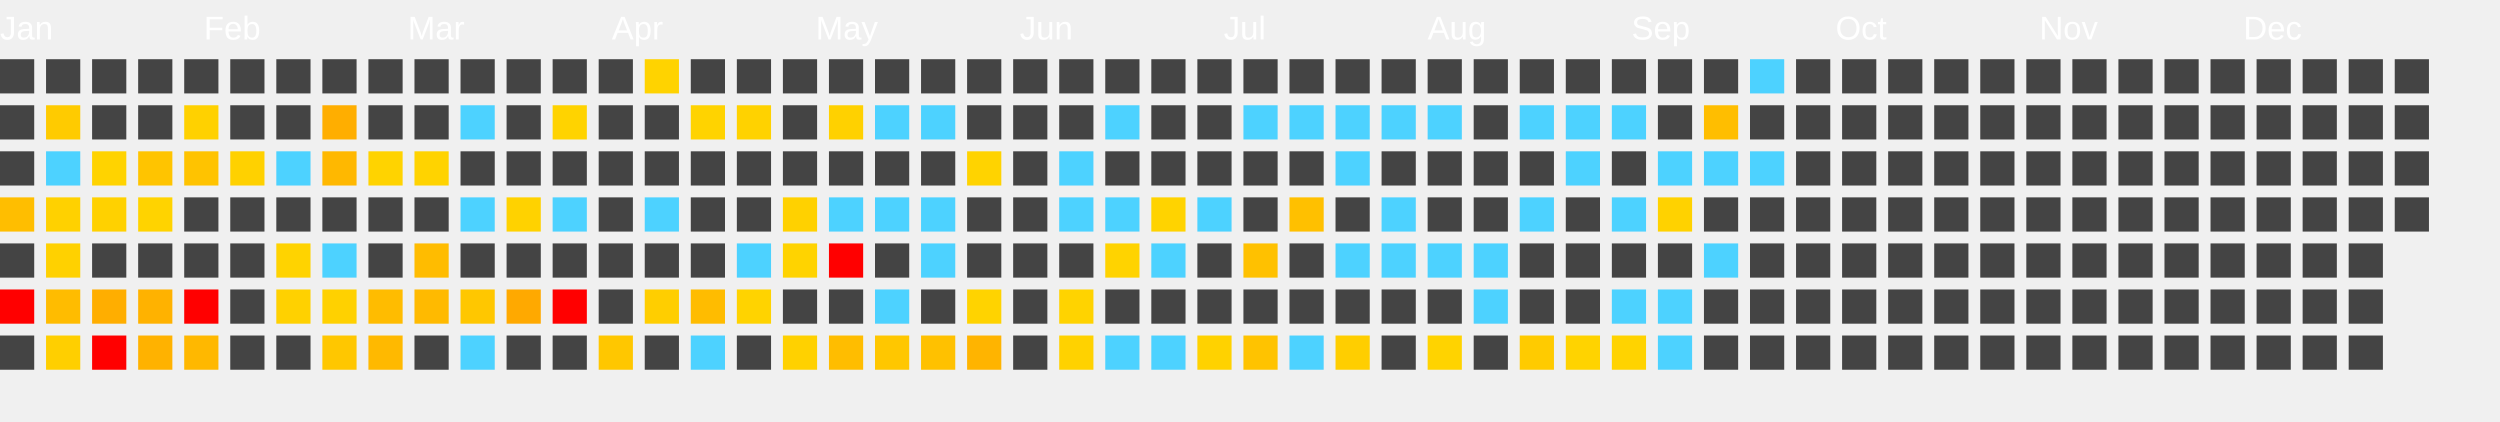
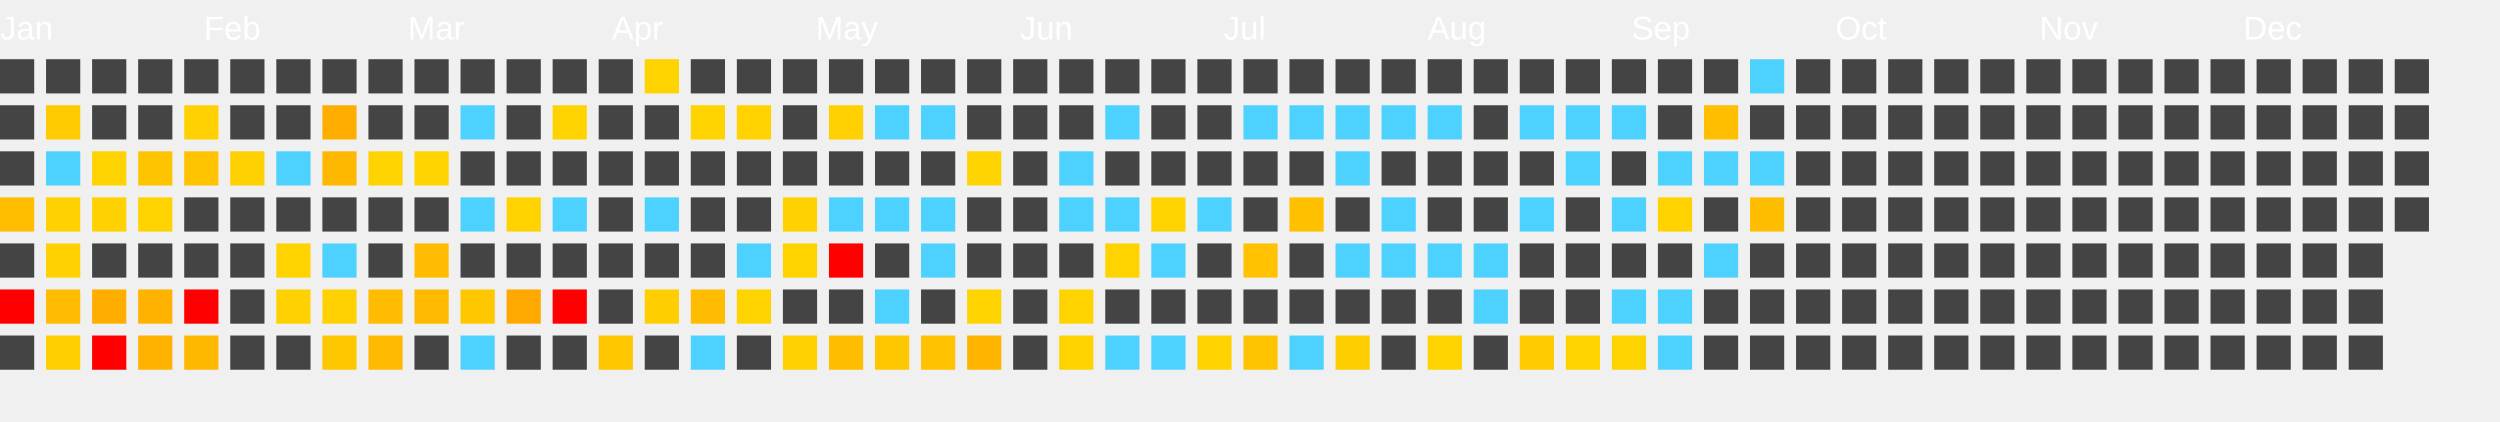
<svg xmlns="http://www.w3.org/2000/svg" baseProfile="full" height="32mm" version="1.1" viewBox="0,0,190,32" width="190mm">
  <defs />
  <rect fill="none" height="32" width="190" x="0" y="0" />
  <text fill="#FFFFFF" style="font-size:2.5px; font-family:Arial" x="0.0" y="3.0">Jan</text>
  <text fill="#FFFFFF" style="font-size:2.5px; font-family:Arial" x="15.5" y="3.0">Feb</text>
  <text fill="#FFFFFF" style="font-size:2.5px; font-family:Arial" x="31.0" y="3.0">Mar</text>
  <text fill="#FFFFFF" style="font-size:2.5px; font-family:Arial" x="46.5" y="3.0">Apr</text>
  <text fill="#FFFFFF" style="font-size:2.5px; font-family:Arial" x="62.0" y="3.0">May</text>
  <text fill="#FFFFFF" style="font-size:2.5px; font-family:Arial" x="77.5" y="3.0">Jun</text>
  <text fill="#FFFFFF" style="font-size:2.5px; font-family:Arial" x="93.0" y="3.0">Jul</text>
  <text fill="#FFFFFF" style="font-size:2.5px; font-family:Arial" x="108.5" y="3.0">Aug</text>
  <text fill="#FFFFFF" style="font-size:2.5px; font-family:Arial" x="124.0" y="3.0">Sep</text>
  <text fill="#FFFFFF" style="font-size:2.5px; font-family:Arial" x="139.5" y="3.0">Oct</text>
  <text fill="#FFFFFF" style="font-size:2.5px; font-family:Arial" x="155.0" y="3.0">Nov</text>
  <text fill="#FFFFFF" style="font-size:2.5px; font-family:Arial" x="170.5" y="3.0">Dec</text>
  <rect fill="#444444" height="2.6" width="2.6" x="0.0" y="4.5" />
  <rect fill="#444444" height="2.6" width="2.6" x="0.0" y="8.0" />
  <rect fill="#444444" height="2.6" width="2.6" x="0.0" y="11.5" />
  <rect fill="#ffbe00" height="2.6" width="2.6" x="0.0" y="15.0" />
  <rect fill="#444444" height="2.6" width="2.6" x="0.0" y="18.5" />
  <rect fill="red" height="2.6" width="2.6" x="0.0" y="22.0" />
  <rect fill="#444444" height="2.6" width="2.6" x="0.0" y="25.5" />
  <rect fill="#444444" height="2.6" width="2.6" x="3.5" y="4.5" />
  <rect fill="#ffcb00" height="2.6" width="2.6" x="3.5" y="8.0" />
  <rect fill="#4dd2ff" height="2.6" width="2.6" x="3.5" y="11.5" />
  <rect fill="#ffd100" height="2.6" width="2.6" x="3.5" y="15.0" />
  <rect fill="#ffd100" height="2.6" width="2.6" x="3.5" y="18.5" />
  <rect fill="#ffbc00" height="2.6" width="2.6" x="3.5" y="22.0" />
  <rect fill="#ffcf00" height="2.6" width="2.6" x="3.5" y="25.5" />
  <rect fill="#444444" height="2.6" width="2.6" x="7.0" y="4.5" />
  <rect fill="#444444" height="2.6" width="2.6" x="7.0" y="8.0" />
  <rect fill="#ffd300" height="2.6" width="2.6" x="7.0" y="11.5" />
  <rect fill="#ffd100" height="2.6" width="2.6" x="7.0" y="15.0" />
  <rect fill="#444444" height="2.6" width="2.6" x="7.0" y="18.5" />
  <rect fill="#ffae00" height="2.6" width="2.6" x="7.0" y="22.0" />
  <rect fill="red" height="2.6" width="2.6" x="7.0" y="25.5" />
  <rect fill="#444444" height="2.6" width="2.6" x="10.5" y="4.5" />
  <rect fill="#444444" height="2.6" width="2.6" x="10.5" y="8.0" />
  <rect fill="#ffc400" height="2.6" width="2.6" x="10.5" y="11.5" />
  <rect fill="#ffd300" height="2.6" width="2.6" x="10.5" y="15.0" />
  <rect fill="#444444" height="2.6" width="2.6" x="10.5" y="18.5" />
  <rect fill="#ffb200" height="2.6" width="2.6" x="10.5" y="22.0" />
  <rect fill="#ffb200" height="2.6" width="2.6" x="10.5" y="25.5" />
  <rect fill="#444444" height="2.6" width="2.6" x="14.0" y="4.5" />
  <rect fill="#ffd100" height="2.6" width="2.6" x="14.0" y="8.0" />
  <rect fill="#ffc300" height="2.6" width="2.6" x="14.0" y="11.5" />
  <rect fill="#444444" height="2.6" width="2.6" x="14.0" y="15.0" />
  <rect fill="#444444" height="2.6" width="2.6" x="14.0" y="18.5" />
  <rect fill="red" height="2.6" width="2.6" x="14.0" y="22.0" />
  <rect fill="#ffb800" height="2.6" width="2.6" x="14.0" y="25.5" />
  <rect fill="#444444" height="2.6" width="2.6" x="17.5" y="4.5" />
  <rect fill="#444444" height="2.6" width="2.6" x="17.5" y="8.0" />
  <rect fill="#ffd100" height="2.6" width="2.6" x="17.5" y="11.5" />
  <rect fill="#444444" height="2.6" width="2.6" x="17.5" y="15.0" />
  <rect fill="#444444" height="2.6" width="2.6" x="17.5" y="18.5" />
  <rect fill="#444444" height="2.6" width="2.6" x="17.5" y="22.0" />
  <rect fill="#444444" height="2.6" width="2.6" x="17.5" y="25.5" />
  <rect fill="#444444" height="2.6" width="2.6" x="21.0" y="4.5" />
  <rect fill="#444444" height="2.6" width="2.6" x="21.0" y="8.0" />
  <rect fill="#4dd2ff" height="2.6" width="2.6" x="21.0" y="11.5" />
  <rect fill="#444444" height="2.6" width="2.6" x="21.0" y="15.0" />
  <rect fill="#ffd300" height="2.6" width="2.6" x="21.0" y="18.5" />
  <rect fill="#ffd100" height="2.6" width="2.6" x="21.0" y="22.0" />
  <rect fill="#444444" height="2.6" width="2.6" x="21.0" y="25.5" />
  <rect fill="#444444" height="2.6" width="2.6" x="24.5" y="4.5" />
  <rect fill="#ffae00" height="2.6" width="2.6" x="24.5" y="8.0" />
  <rect fill="#ffb800" height="2.6" width="2.6" x="24.5" y="11.5" />
  <rect fill="#444444" height="2.6" width="2.6" x="24.5" y="15.0" />
  <rect fill="#4dd2ff" height="2.6" width="2.6" x="24.5" y="18.5" />
  <rect fill="#ffd100" height="2.6" width="2.6" x="24.5" y="22.0" />
  <rect fill="#ffc700" height="2.6" width="2.6" x="24.5" y="25.5" />
  <rect fill="#444444" height="2.6" width="2.6" x="28.0" y="4.5" />
  <rect fill="#444444" height="2.6" width="2.6" x="28.0" y="8.0" />
  <rect fill="#ffd300" height="2.6" width="2.6" x="28.0" y="11.5" />
  <rect fill="#444444" height="2.6" width="2.6" x="28.0" y="15.0" />
  <rect fill="#444444" height="2.6" width="2.6" x="28.0" y="18.5" />
  <rect fill="#ffbc00" height="2.6" width="2.6" x="28.0" y="22.0" />
  <rect fill="#ffb900" height="2.6" width="2.6" x="28.0" y="25.5" />
  <rect fill="#444444" height="2.6" width="2.6" x="31.5" y="4.5" />
  <rect fill="#444444" height="2.6" width="2.6" x="31.5" y="8.0" />
  <rect fill="#ffd300" height="2.6" width="2.6" x="31.5" y="11.5" />
  <rect fill="#444444" height="2.6" width="2.6" x="31.5" y="15.0" />
  <rect fill="#ffbc00" height="2.6" width="2.6" x="31.5" y="18.5" />
  <rect fill="#ffba00" height="2.6" width="2.6" x="31.5" y="22.0" />
  <rect fill="#444444" height="2.6" width="2.6" x="31.5" y="25.5" />
  <rect fill="#444444" height="2.6" width="2.6" x="35.0" y="4.5" />
  <rect fill="#4dd2ff" height="2.6" width="2.6" x="35.0" y="8.0" />
  <rect fill="#444444" height="2.6" width="2.6" x="35.0" y="11.5" />
  <rect fill="#4dd2ff" height="2.6" width="2.6" x="35.0" y="15.0" />
  <rect fill="#444444" height="2.6" width="2.6" x="35.0" y="18.5" />
  <rect fill="#ffc700" height="2.6" width="2.6" x="35.0" y="22.0" />
  <rect fill="#4dd2ff" height="2.6" width="2.6" x="35.0" y="25.5" />
  <rect fill="#444444" height="2.6" width="2.6" x="38.5" y="4.5" />
  <rect fill="#444444" height="2.6" width="2.6" x="38.5" y="8.0" />
  <rect fill="#444444" height="2.6" width="2.6" x="38.5" y="11.5" />
  <rect fill="#ffd200" height="2.6" width="2.6" x="38.5" y="15.0" />
  <rect fill="#444444" height="2.6" width="2.6" x="38.5" y="18.5" />
  <rect fill="#ffa900" height="2.6" width="2.6" x="38.5" y="22.0" />
  <rect fill="#444444" height="2.6" width="2.6" x="38.5" y="25.5" />
  <rect fill="#444444" height="2.6" width="2.6" x="42.0" y="4.5" />
  <rect fill="#ffd300" height="2.6" width="2.6" x="42.0" y="8.0" />
  <rect fill="#444444" height="2.6" width="2.6" x="42.0" y="11.5" />
  <rect fill="#4dd2ff" height="2.6" width="2.6" x="42.0" y="15.0" />
  <rect fill="#444444" height="2.6" width="2.6" x="42.0" y="18.5" />
  <rect fill="red" height="2.6" width="2.6" x="42.0" y="22.0" />
  <rect fill="#444444" height="2.6" width="2.6" x="42.0" y="25.5" />
  <rect fill="#444444" height="2.6" width="2.6" x="45.5" y="4.5" />
  <rect fill="#444444" height="2.6" width="2.6" x="45.5" y="8.0" />
  <rect fill="#444444" height="2.6" width="2.6" x="45.5" y="11.5" />
  <rect fill="#444444" height="2.6" width="2.6" x="45.5" y="15.0" />
  <rect fill="#444444" height="2.6" width="2.6" x="45.5" y="18.5" />
  <rect fill="#444444" height="2.6" width="2.6" x="45.5" y="22.0" />
  <rect fill="#ffc700" height="2.6" width="2.6" x="45.5" y="25.5" />
  <rect fill="#ffd300" height="2.6" width="2.6" x="49.0" y="4.5" />
  <rect fill="#444444" height="2.6" width="2.6" x="49.0" y="8.0" />
  <rect fill="#444444" height="2.6" width="2.6" x="49.0" y="11.5" />
  <rect fill="#4dd2ff" height="2.6" width="2.6" x="49.0" y="15.0" />
  <rect fill="#444444" height="2.6" width="2.6" x="49.0" y="18.5" />
  <rect fill="#ffce00" height="2.6" width="2.6" x="49.0" y="22.0" />
  <rect fill="#444444" height="2.6" width="2.6" x="49.0" y="25.5" />
  <rect fill="#444444" height="2.6" width="2.6" x="52.5" y="4.5" />
  <rect fill="#ffd300" height="2.6" width="2.6" x="52.5" y="8.0" />
  <rect fill="#444444" height="2.6" width="2.6" x="52.5" y="11.5" />
  <rect fill="#444444" height="2.6" width="2.6" x="52.5" y="15.0" />
  <rect fill="#444444" height="2.6" width="2.6" x="52.5" y="18.5" />
  <rect fill="#ffbc00" height="2.6" width="2.6" x="52.5" y="22.0" />
  <rect fill="#4dd2ff" height="2.6" width="2.6" x="52.5" y="25.5" />
  <rect fill="#444444" height="2.6" width="2.6" x="56.0" y="4.5" />
  <rect fill="#ffd200" height="2.6" width="2.6" x="56.0" y="8.0" />
  <rect fill="#444444" height="2.6" width="2.6" x="56.0" y="11.5" />
  <rect fill="#444444" height="2.6" width="2.6" x="56.0" y="15.0" />
  <rect fill="#4dd2ff" height="2.6" width="2.6" x="56.0" y="18.5" />
  <rect fill="#ffd300" height="2.6" width="2.6" x="56.0" y="22.0" />
  <rect fill="#444444" height="2.6" width="2.6" x="56.0" y="25.5" />
  <rect fill="#444444" height="2.6" width="2.6" x="59.5" y="4.5" />
  <rect fill="#444444" height="2.6" width="2.6" x="59.5" y="8.0" />
  <rect fill="#444444" height="2.6" width="2.6" x="59.5" y="11.5" />
  <rect fill="#ffd100" height="2.6" width="2.6" x="59.5" y="15.0" />
  <rect fill="#ffd300" height="2.6" width="2.6" x="59.5" y="18.5" />
  <rect fill="#444444" height="2.6" width="2.6" x="59.5" y="22.0" />
  <rect fill="#ffd100" height="2.6" width="2.6" x="59.5" y="25.5" />
  <rect fill="#444444" height="2.6" width="2.6" x="63.0" y="4.5" />
  <rect fill="#ffd100" height="2.6" width="2.6" x="63.0" y="8.0" />
  <rect fill="#444444" height="2.6" width="2.6" x="63.0" y="11.5" />
  <rect fill="#4dd2ff" height="2.6" width="2.6" x="63.0" y="15.0" />
  <rect fill="red" height="2.6" width="2.6" x="63.0" y="18.5" />
  <rect fill="#444444" height="2.6" width="2.6" x="63.0" y="22.0" />
  <rect fill="#ffbd00" height="2.6" width="2.6" x="63.0" y="25.5" />
  <rect fill="#444444" height="2.6" width="2.6" x="66.5" y="4.5" />
  <rect fill="#4dd2ff" height="2.6" width="2.6" x="66.5" y="8.0" />
  <rect fill="#444444" height="2.6" width="2.6" x="66.5" y="11.5" />
  <rect fill="#4dd2ff" height="2.6" width="2.6" x="66.5" y="15.0" />
  <rect fill="#444444" height="2.6" width="2.6" x="66.5" y="18.5" />
  <rect fill="#4dd2ff" height="2.6" width="2.6" x="66.5" y="22.0" />
  <rect fill="#ffc700" height="2.6" width="2.6" x="66.5" y="25.5" />
  <rect fill="#444444" height="2.6" width="2.6" x="70.0" y="4.5" />
  <rect fill="#4dd2ff" height="2.6" width="2.6" x="70.0" y="8.0" />
  <rect fill="#444444" height="2.6" width="2.6" x="70.0" y="11.5" />
  <rect fill="#4dd2ff" height="2.6" width="2.6" x="70.0" y="15.0" />
  <rect fill="#4dd2ff" height="2.6" width="2.6" x="70.0" y="18.5" />
  <rect fill="#444444" height="2.6" width="2.6" x="70.0" y="22.0" />
  <rect fill="#ffc100" height="2.6" width="2.6" x="70.0" y="25.5" />
  <rect fill="#444444" height="2.6" width="2.6" x="73.5" y="4.5" />
  <rect fill="#444444" height="2.6" width="2.6" x="73.5" y="8.0" />
  <rect fill="#ffd300" height="2.6" width="2.6" x="73.5" y="11.5" />
  <rect fill="#444444" height="2.6" width="2.6" x="73.5" y="15.0" />
  <rect fill="#444444" height="2.6" width="2.6" x="73.5" y="18.5" />
  <rect fill="#ffd300" height="2.6" width="2.6" x="73.5" y="22.0" />
  <rect fill="#ffb400" height="2.6" width="2.6" x="73.5" y="25.5" />
  <rect fill="#444444" height="2.6" width="2.6" x="77.0" y="4.5" />
  <rect fill="#444444" height="2.6" width="2.6" x="77.0" y="8.0" />
  <rect fill="#444444" height="2.6" width="2.6" x="77.0" y="11.5" />
  <rect fill="#444444" height="2.6" width="2.6" x="77.0" y="15.0" />
  <rect fill="#444444" height="2.6" width="2.6" x="77.0" y="18.5" />
  <rect fill="#444444" height="2.6" width="2.6" x="77.0" y="22.0" />
  <rect fill="#444444" height="2.6" width="2.6" x="77.0" y="25.5" />
  <rect fill="#444444" height="2.6" width="2.6" x="80.5" y="4.5" />
  <rect fill="#444444" height="2.6" width="2.6" x="80.5" y="8.0" />
  <rect fill="#4dd2ff" height="2.6" width="2.6" x="80.5" y="11.5" />
  <rect fill="#4dd2ff" height="2.6" width="2.6" x="80.5" y="15.0" />
  <rect fill="#444444" height="2.6" width="2.6" x="80.5" y="18.5" />
  <rect fill="#ffd300" height="2.6" width="2.6" x="80.5" y="22.0" />
  <rect fill="#ffd200" height="2.6" width="2.6" x="80.5" y="25.5" />
  <rect fill="#444444" height="2.6" width="2.6" x="84.0" y="4.5" />
  <rect fill="#4dd2ff" height="2.6" width="2.6" x="84.0" y="8.0" />
  <rect fill="#444444" height="2.6" width="2.6" x="84.0" y="11.5" />
  <rect fill="#4dd2ff" height="2.6" width="2.6" x="84.0" y="15.0" />
  <rect fill="#ffd300" height="2.6" width="2.6" x="84.0" y="18.5" />
  <rect fill="#444444" height="2.6" width="2.6" x="84.0" y="22.0" />
  <rect fill="#4dd2ff" height="2.6" width="2.6" x="84.0" y="25.5" />
  <rect fill="#444444" height="2.6" width="2.6" x="87.5" y="4.5" />
  <rect fill="#444444" height="2.6" width="2.6" x="87.5" y="8.0" />
  <rect fill="#444444" height="2.6" width="2.6" x="87.5" y="11.5" />
  <rect fill="#ffd300" height="2.6" width="2.6" x="87.5" y="15.0" />
  <rect fill="#4dd2ff" height="2.6" width="2.6" x="87.5" y="18.5" />
  <rect fill="#444444" height="2.6" width="2.6" x="87.5" y="22.0" />
  <rect fill="#4dd2ff" height="2.6" width="2.6" x="87.5" y="25.5" />
  <rect fill="#444444" height="2.6" width="2.6" x="91.0" y="4.5" />
  <rect fill="#444444" height="2.6" width="2.6" x="91.0" y="8.0" />
  <rect fill="#444444" height="2.6" width="2.6" x="91.0" y="11.5" />
  <rect fill="#4dd2ff" height="2.6" width="2.6" x="91.0" y="15.0" />
  <rect fill="#444444" height="2.6" width="2.6" x="91.0" y="18.5" />
  <rect fill="#444444" height="2.6" width="2.6" x="91.0" y="22.0" />
  <rect fill="#ffd200" height="2.6" width="2.6" x="91.0" y="25.5" />
  <rect fill="#444444" height="2.6" width="2.6" x="94.5" y="4.5" />
  <rect fill="#4dd2ff" height="2.6" width="2.6" x="94.5" y="8.0" />
  <rect fill="#444444" height="2.6" width="2.6" x="94.5" y="11.5" />
  <rect fill="#444444" height="2.6" width="2.6" x="94.5" y="15.0" />
  <rect fill="#ffc100" height="2.6" width="2.6" x="94.5" y="18.5" />
  <rect fill="#444444" height="2.6" width="2.6" x="94.5" y="22.0" />
  <rect fill="#ffc300" height="2.6" width="2.6" x="94.5" y="25.5" />
  <rect fill="#444444" height="2.6" width="2.6" x="98.0" y="4.5" />
  <rect fill="#4dd2ff" height="2.6" width="2.6" x="98.0" y="8.0" />
  <rect fill="#444444" height="2.6" width="2.6" x="98.0" y="11.5" />
  <rect fill="#ffc000" height="2.6" width="2.6" x="98.0" y="15.0" />
  <rect fill="#444444" height="2.6" width="2.6" x="98.0" y="18.5" />
  <rect fill="#444444" height="2.6" width="2.6" x="98.0" y="22.0" />
  <rect fill="#4dd2ff" height="2.6" width="2.6" x="98.0" y="25.5" />
  <rect fill="#444444" height="2.6" width="2.6" x="101.5" y="4.5" />
  <rect fill="#4dd2ff" height="2.6" width="2.6" x="101.5" y="8.0" />
  <rect fill="#4dd2ff" height="2.6" width="2.6" x="101.5" y="11.5" />
  <rect fill="#444444" height="2.6" width="2.6" x="101.5" y="15.0" />
  <rect fill="#4dd2ff" height="2.6" width="2.6" x="101.5" y="18.5" />
  <rect fill="#444444" height="2.6" width="2.6" x="101.5" y="22.0" />
  <rect fill="#ffce00" height="2.6" width="2.6" x="101.5" y="25.5" />
  <rect fill="#444444" height="2.6" width="2.6" x="105.0" y="4.5" />
  <rect fill="#4dd2ff" height="2.6" width="2.6" x="105.0" y="8.0" />
  <rect fill="#444444" height="2.6" width="2.6" x="105.0" y="11.5" />
  <rect fill="#4dd2ff" height="2.6" width="2.6" x="105.0" y="15.0" />
  <rect fill="#4dd2ff" height="2.6" width="2.6" x="105.0" y="18.5" />
  <rect fill="#444444" height="2.6" width="2.6" x="105.0" y="22.0" />
  <rect fill="#444444" height="2.6" width="2.6" x="105.0" y="25.5" />
  <rect fill="#444444" height="2.6" width="2.6" x="108.5" y="4.5" />
  <rect fill="#4dd2ff" height="2.6" width="2.6" x="108.5" y="8.0" />
  <rect fill="#444444" height="2.6" width="2.6" x="108.5" y="11.5" />
  <rect fill="#444444" height="2.6" width="2.6" x="108.5" y="15.0" />
  <rect fill="#4dd2ff" height="2.6" width="2.6" x="108.5" y="18.5" />
  <rect fill="#444444" height="2.6" width="2.6" x="108.5" y="22.0" />
  <rect fill="#ffd300" height="2.6" width="2.6" x="108.5" y="25.5" />
  <rect fill="#444444" height="2.6" width="2.6" x="112.0" y="4.5" />
  <rect fill="#444444" height="2.6" width="2.6" x="112.0" y="8.0" />
  <rect fill="#444444" height="2.6" width="2.6" x="112.0" y="11.5" />
  <rect fill="#444444" height="2.6" width="2.6" x="112.0" y="15.0" />
  <rect fill="#4dd2ff" height="2.6" width="2.6" x="112.0" y="18.5" />
  <rect fill="#4dd2ff" height="2.6" width="2.6" x="112.0" y="22.0" />
  <rect fill="#444444" height="2.6" width="2.6" x="112.0" y="25.5" />
  <rect fill="#444444" height="2.6" width="2.6" x="115.5" y="4.5" />
  <rect fill="#4dd2ff" height="2.6" width="2.6" x="115.5" y="8.0" />
  <rect fill="#444444" height="2.6" width="2.6" x="115.5" y="11.5" />
  <rect fill="#4dd2ff" height="2.6" width="2.6" x="115.5" y="15.0" />
  <rect fill="#444444" height="2.6" width="2.6" x="115.5" y="18.5" />
  <rect fill="#444444" height="2.6" width="2.6" x="115.5" y="22.0" />
  <rect fill="#ffcb00" height="2.6" width="2.6" x="115.5" y="25.5" />
  <rect fill="#444444" height="2.6" width="2.6" x="119.0" y="4.5" />
  <rect fill="#4dd2ff" height="2.6" width="2.6" x="119.0" y="8.0" />
  <rect fill="#4dd2ff" height="2.6" width="2.6" x="119.0" y="11.5" />
  <rect fill="#444444" height="2.6" width="2.6" x="119.0" y="15.0" />
  <rect fill="#444444" height="2.6" width="2.6" x="119.0" y="18.5" />
  <rect fill="#444444" height="2.6" width="2.6" x="119.0" y="22.0" />
  <rect fill="#ffd300" height="2.6" width="2.6" x="119.0" y="25.5" />
  <rect fill="#444444" height="2.6" width="2.6" x="122.5" y="4.5" />
  <rect fill="#4dd2ff" height="2.6" width="2.6" x="122.5" y="8.0" />
  <rect fill="#444444" height="2.6" width="2.6" x="122.5" y="11.5" />
  <rect fill="#4dd2ff" height="2.6" width="2.6" x="122.5" y="15.0" />
  <rect fill="#444444" height="2.6" width="2.6" x="122.5" y="18.5" />
  <rect fill="#4dd2ff" height="2.6" width="2.6" x="122.5" y="22.0" />
  <rect fill="#ffd300" height="2.6" width="2.6" x="122.5" y="25.5" />
  <rect fill="#444444" height="2.6" width="2.6" x="126.0" y="4.5" />
  <rect fill="#444444" height="2.6" width="2.6" x="126.0" y="8.0" />
  <rect fill="#4dd2ff" height="2.6" width="2.6" x="126.0" y="11.5" />
  <rect fill="#ffd200" height="2.6" width="2.6" x="126.0" y="15.0" />
  <rect fill="#444444" height="2.6" width="2.6" x="126.0" y="18.5" />
  <rect fill="#4dd2ff" height="2.6" width="2.6" x="126.0" y="22.0" />
  <rect fill="#4dd2ff" height="2.6" width="2.6" x="126.0" y="25.5" />
  <rect fill="#444444" height="2.6" width="2.6" x="129.5" y="4.5" />
  <rect fill="#ffbe00" height="2.6" width="2.6" x="129.5" y="8.0" />
  <rect fill="#4dd2ff" height="2.6" width="2.6" x="129.5" y="11.5" />
  <rect fill="#444444" height="2.6" width="2.6" x="129.5" y="15.0" />
  <rect fill="#4dd2ff" height="2.6" width="2.6" x="129.5" y="18.5" />
  <rect fill="#444444" height="2.6" width="2.6" x="129.5" y="22.0" />
  <rect fill="#444444" height="2.6" width="2.6" x="129.5" y="25.5" />
  <rect fill="#4dd2ff" height="2.6" width="2.6" x="133.0" y="4.5" />
  <rect fill="#444444" height="2.6" width="2.6" x="133.0" y="8.0" />
  <rect fill="#4dd2ff" height="2.6" width="2.6" x="133.0" y="11.5" />
-   <rect fill="#444444" height="2.6" width="2.6" x="133.0" y="15.0" />
+   <rect fill="#ffbd00" height="2.6" width="2.6" x="133.0" y="15.0" />
  <rect fill="#444444" height="2.6" width="2.6" x="133.0" y="18.5" />
  <rect fill="#444444" height="2.6" width="2.6" x="133.0" y="22.0" />
  <rect fill="#444444" height="2.6" width="2.6" x="133.0" y="25.5" />
  <rect fill="#444444" height="2.6" width="2.6" x="136.5" y="4.5" />
  <rect fill="#444444" height="2.6" width="2.6" x="136.5" y="8.0" />
  <rect fill="#444444" height="2.6" width="2.6" x="136.5" y="11.5" />
  <rect fill="#444444" height="2.6" width="2.6" x="136.5" y="15.0" />
  <rect fill="#444444" height="2.6" width="2.6" x="136.5" y="18.5" />
  <rect fill="#444444" height="2.6" width="2.6" x="136.5" y="22.0" />
  <rect fill="#444444" height="2.6" width="2.6" x="136.5" y="25.5" />
  <rect fill="#444444" height="2.6" width="2.6" x="140.0" y="4.5" />
  <rect fill="#444444" height="2.6" width="2.6" x="140.0" y="8.0" />
  <rect fill="#444444" height="2.6" width="2.6" x="140.0" y="11.5" />
  <rect fill="#444444" height="2.6" width="2.6" x="140.0" y="15.0" />
  <rect fill="#444444" height="2.6" width="2.6" x="140.0" y="18.5" />
  <rect fill="#444444" height="2.6" width="2.6" x="140.0" y="22.0" />
  <rect fill="#444444" height="2.6" width="2.6" x="140.0" y="25.5" />
  <rect fill="#444444" height="2.6" width="2.6" x="143.5" y="4.5" />
  <rect fill="#444444" height="2.6" width="2.6" x="143.5" y="8.0" />
  <rect fill="#444444" height="2.6" width="2.6" x="143.5" y="11.5" />
  <rect fill="#444444" height="2.6" width="2.6" x="143.5" y="15.0" />
  <rect fill="#444444" height="2.6" width="2.6" x="143.5" y="18.5" />
  <rect fill="#444444" height="2.6" width="2.6" x="143.5" y="22.0" />
  <rect fill="#444444" height="2.6" width="2.6" x="143.5" y="25.5" />
  <rect fill="#444444" height="2.6" width="2.6" x="147.0" y="4.5" />
  <rect fill="#444444" height="2.6" width="2.6" x="147.0" y="8.0" />
  <rect fill="#444444" height="2.6" width="2.6" x="147.0" y="11.5" />
  <rect fill="#444444" height="2.6" width="2.6" x="147.0" y="15.0" />
  <rect fill="#444444" height="2.6" width="2.6" x="147.0" y="18.5" />
  <rect fill="#444444" height="2.6" width="2.6" x="147.0" y="22.0" />
  <rect fill="#444444" height="2.6" width="2.6" x="147.0" y="25.5" />
  <rect fill="#444444" height="2.6" width="2.6" x="150.5" y="4.5" />
  <rect fill="#444444" height="2.6" width="2.6" x="150.5" y="8.0" />
  <rect fill="#444444" height="2.6" width="2.6" x="150.5" y="11.5" />
  <rect fill="#444444" height="2.6" width="2.6" x="150.5" y="15.0" />
  <rect fill="#444444" height="2.6" width="2.6" x="150.5" y="18.5" />
  <rect fill="#444444" height="2.6" width="2.6" x="150.5" y="22.0" />
  <rect fill="#444444" height="2.6" width="2.6" x="150.5" y="25.5" />
  <rect fill="#444444" height="2.6" width="2.6" x="154.0" y="4.5" />
  <rect fill="#444444" height="2.6" width="2.6" x="154.0" y="8.0" />
  <rect fill="#444444" height="2.6" width="2.6" x="154.0" y="11.5" />
  <rect fill="#444444" height="2.6" width="2.6" x="154.0" y="15.0" />
  <rect fill="#444444" height="2.6" width="2.6" x="154.0" y="18.5" />
  <rect fill="#444444" height="2.6" width="2.6" x="154.0" y="22.0" />
  <rect fill="#444444" height="2.6" width="2.6" x="154.0" y="25.5" />
  <rect fill="#444444" height="2.6" width="2.6" x="157.5" y="4.5" />
  <rect fill="#444444" height="2.6" width="2.6" x="157.5" y="8.0" />
  <rect fill="#444444" height="2.6" width="2.6" x="157.5" y="11.5" />
  <rect fill="#444444" height="2.6" width="2.6" x="157.5" y="15.0" />
  <rect fill="#444444" height="2.6" width="2.6" x="157.5" y="18.5" />
  <rect fill="#444444" height="2.6" width="2.6" x="157.5" y="22.0" />
  <rect fill="#444444" height="2.6" width="2.6" x="157.5" y="25.5" />
  <rect fill="#444444" height="2.6" width="2.6" x="161.0" y="4.5" />
  <rect fill="#444444" height="2.6" width="2.6" x="161.0" y="8.0" />
  <rect fill="#444444" height="2.6" width="2.6" x="161.0" y="11.5" />
  <rect fill="#444444" height="2.6" width="2.6" x="161.0" y="15.0" />
  <rect fill="#444444" height="2.6" width="2.6" x="161.0" y="18.5" />
  <rect fill="#444444" height="2.6" width="2.6" x="161.0" y="22.0" />
  <rect fill="#444444" height="2.6" width="2.6" x="161.0" y="25.5" />
  <rect fill="#444444" height="2.6" width="2.6" x="164.5" y="4.5" />
  <rect fill="#444444" height="2.6" width="2.6" x="164.5" y="8.0" />
  <rect fill="#444444" height="2.6" width="2.6" x="164.5" y="11.5" />
  <rect fill="#444444" height="2.6" width="2.6" x="164.5" y="15.0" />
  <rect fill="#444444" height="2.6" width="2.6" x="164.5" y="18.5" />
  <rect fill="#444444" height="2.6" width="2.6" x="164.5" y="22.0" />
  <rect fill="#444444" height="2.6" width="2.6" x="164.5" y="25.5" />
  <rect fill="#444444" height="2.6" width="2.6" x="168.0" y="4.5" />
  <rect fill="#444444" height="2.6" width="2.6" x="168.0" y="8.0" />
  <rect fill="#444444" height="2.6" width="2.6" x="168.0" y="11.5" />
  <rect fill="#444444" height="2.6" width="2.6" x="168.0" y="15.0" />
  <rect fill="#444444" height="2.6" width="2.6" x="168.0" y="18.5" />
  <rect fill="#444444" height="2.6" width="2.6" x="168.0" y="22.0" />
  <rect fill="#444444" height="2.6" width="2.6" x="168.0" y="25.5" />
  <rect fill="#444444" height="2.6" width="2.6" x="171.5" y="4.5" />
  <rect fill="#444444" height="2.6" width="2.6" x="171.5" y="8.0" />
  <rect fill="#444444" height="2.6" width="2.6" x="171.5" y="11.5" />
  <rect fill="#444444" height="2.6" width="2.6" x="171.5" y="15.0" />
  <rect fill="#444444" height="2.6" width="2.6" x="171.5" y="18.5" />
  <rect fill="#444444" height="2.6" width="2.6" x="171.5" y="22.0" />
  <rect fill="#444444" height="2.6" width="2.6" x="171.5" y="25.5" />
  <rect fill="#444444" height="2.6" width="2.6" x="175.0" y="4.5" />
  <rect fill="#444444" height="2.6" width="2.6" x="175.0" y="8.0" />
  <rect fill="#444444" height="2.6" width="2.6" x="175.0" y="11.5" />
  <rect fill="#444444" height="2.6" width="2.6" x="175.0" y="15.0" />
  <rect fill="#444444" height="2.6" width="2.6" x="175.0" y="18.5" />
  <rect fill="#444444" height="2.6" width="2.6" x="175.0" y="22.0" />
  <rect fill="#444444" height="2.6" width="2.6" x="175.0" y="25.5" />
  <rect fill="#444444" height="2.6" width="2.6" x="178.5" y="4.5" />
  <rect fill="#444444" height="2.6" width="2.6" x="178.5" y="8.0" />
  <rect fill="#444444" height="2.6" width="2.6" x="178.5" y="11.5" />
  <rect fill="#444444" height="2.6" width="2.6" x="178.5" y="15.0" />
  <rect fill="#444444" height="2.6" width="2.6" x="178.5" y="18.5" />
  <rect fill="#444444" height="2.6" width="2.6" x="178.5" y="22.0" />
  <rect fill="#444444" height="2.6" width="2.6" x="178.5" y="25.5" />
  <rect fill="#444444" height="2.6" width="2.6" x="182.0" y="4.5" />
  <rect fill="#444444" height="2.6" width="2.6" x="182.0" y="8.0" />
  <rect fill="#444444" height="2.6" width="2.6" x="182.0" y="11.5" />
  <rect fill="#444444" height="2.6" width="2.6" x="182.0" y="15.0" />
</svg>
